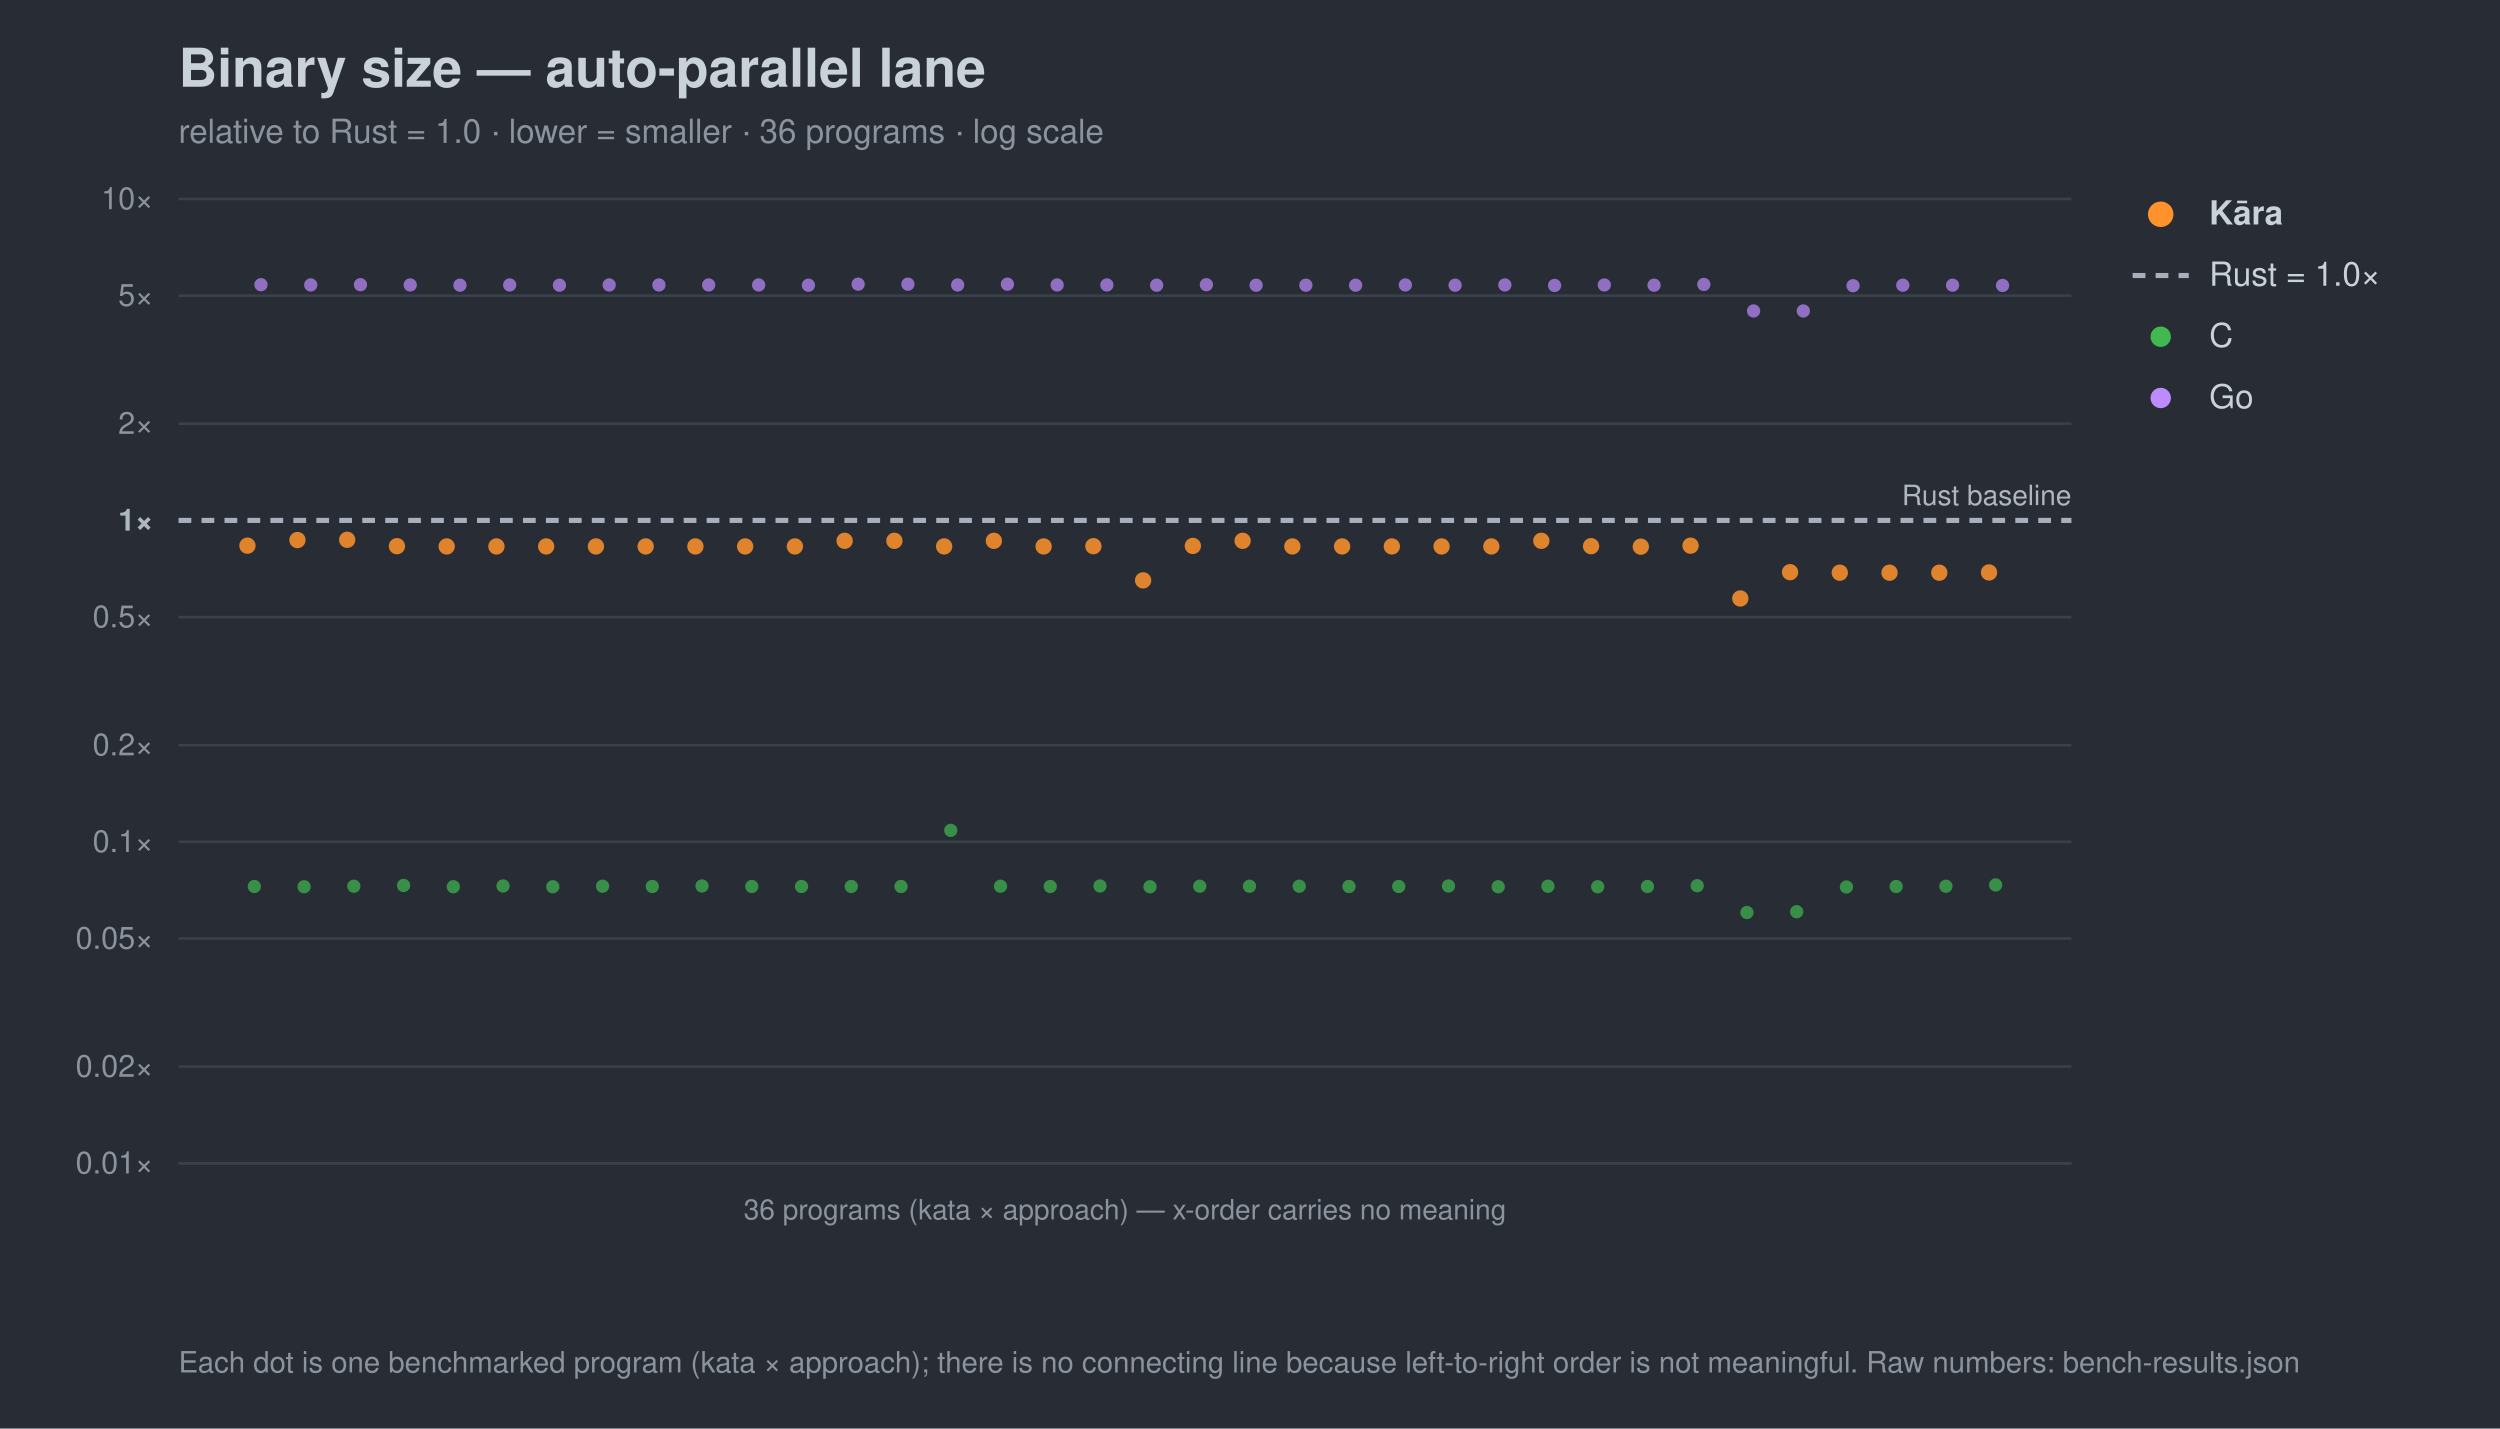
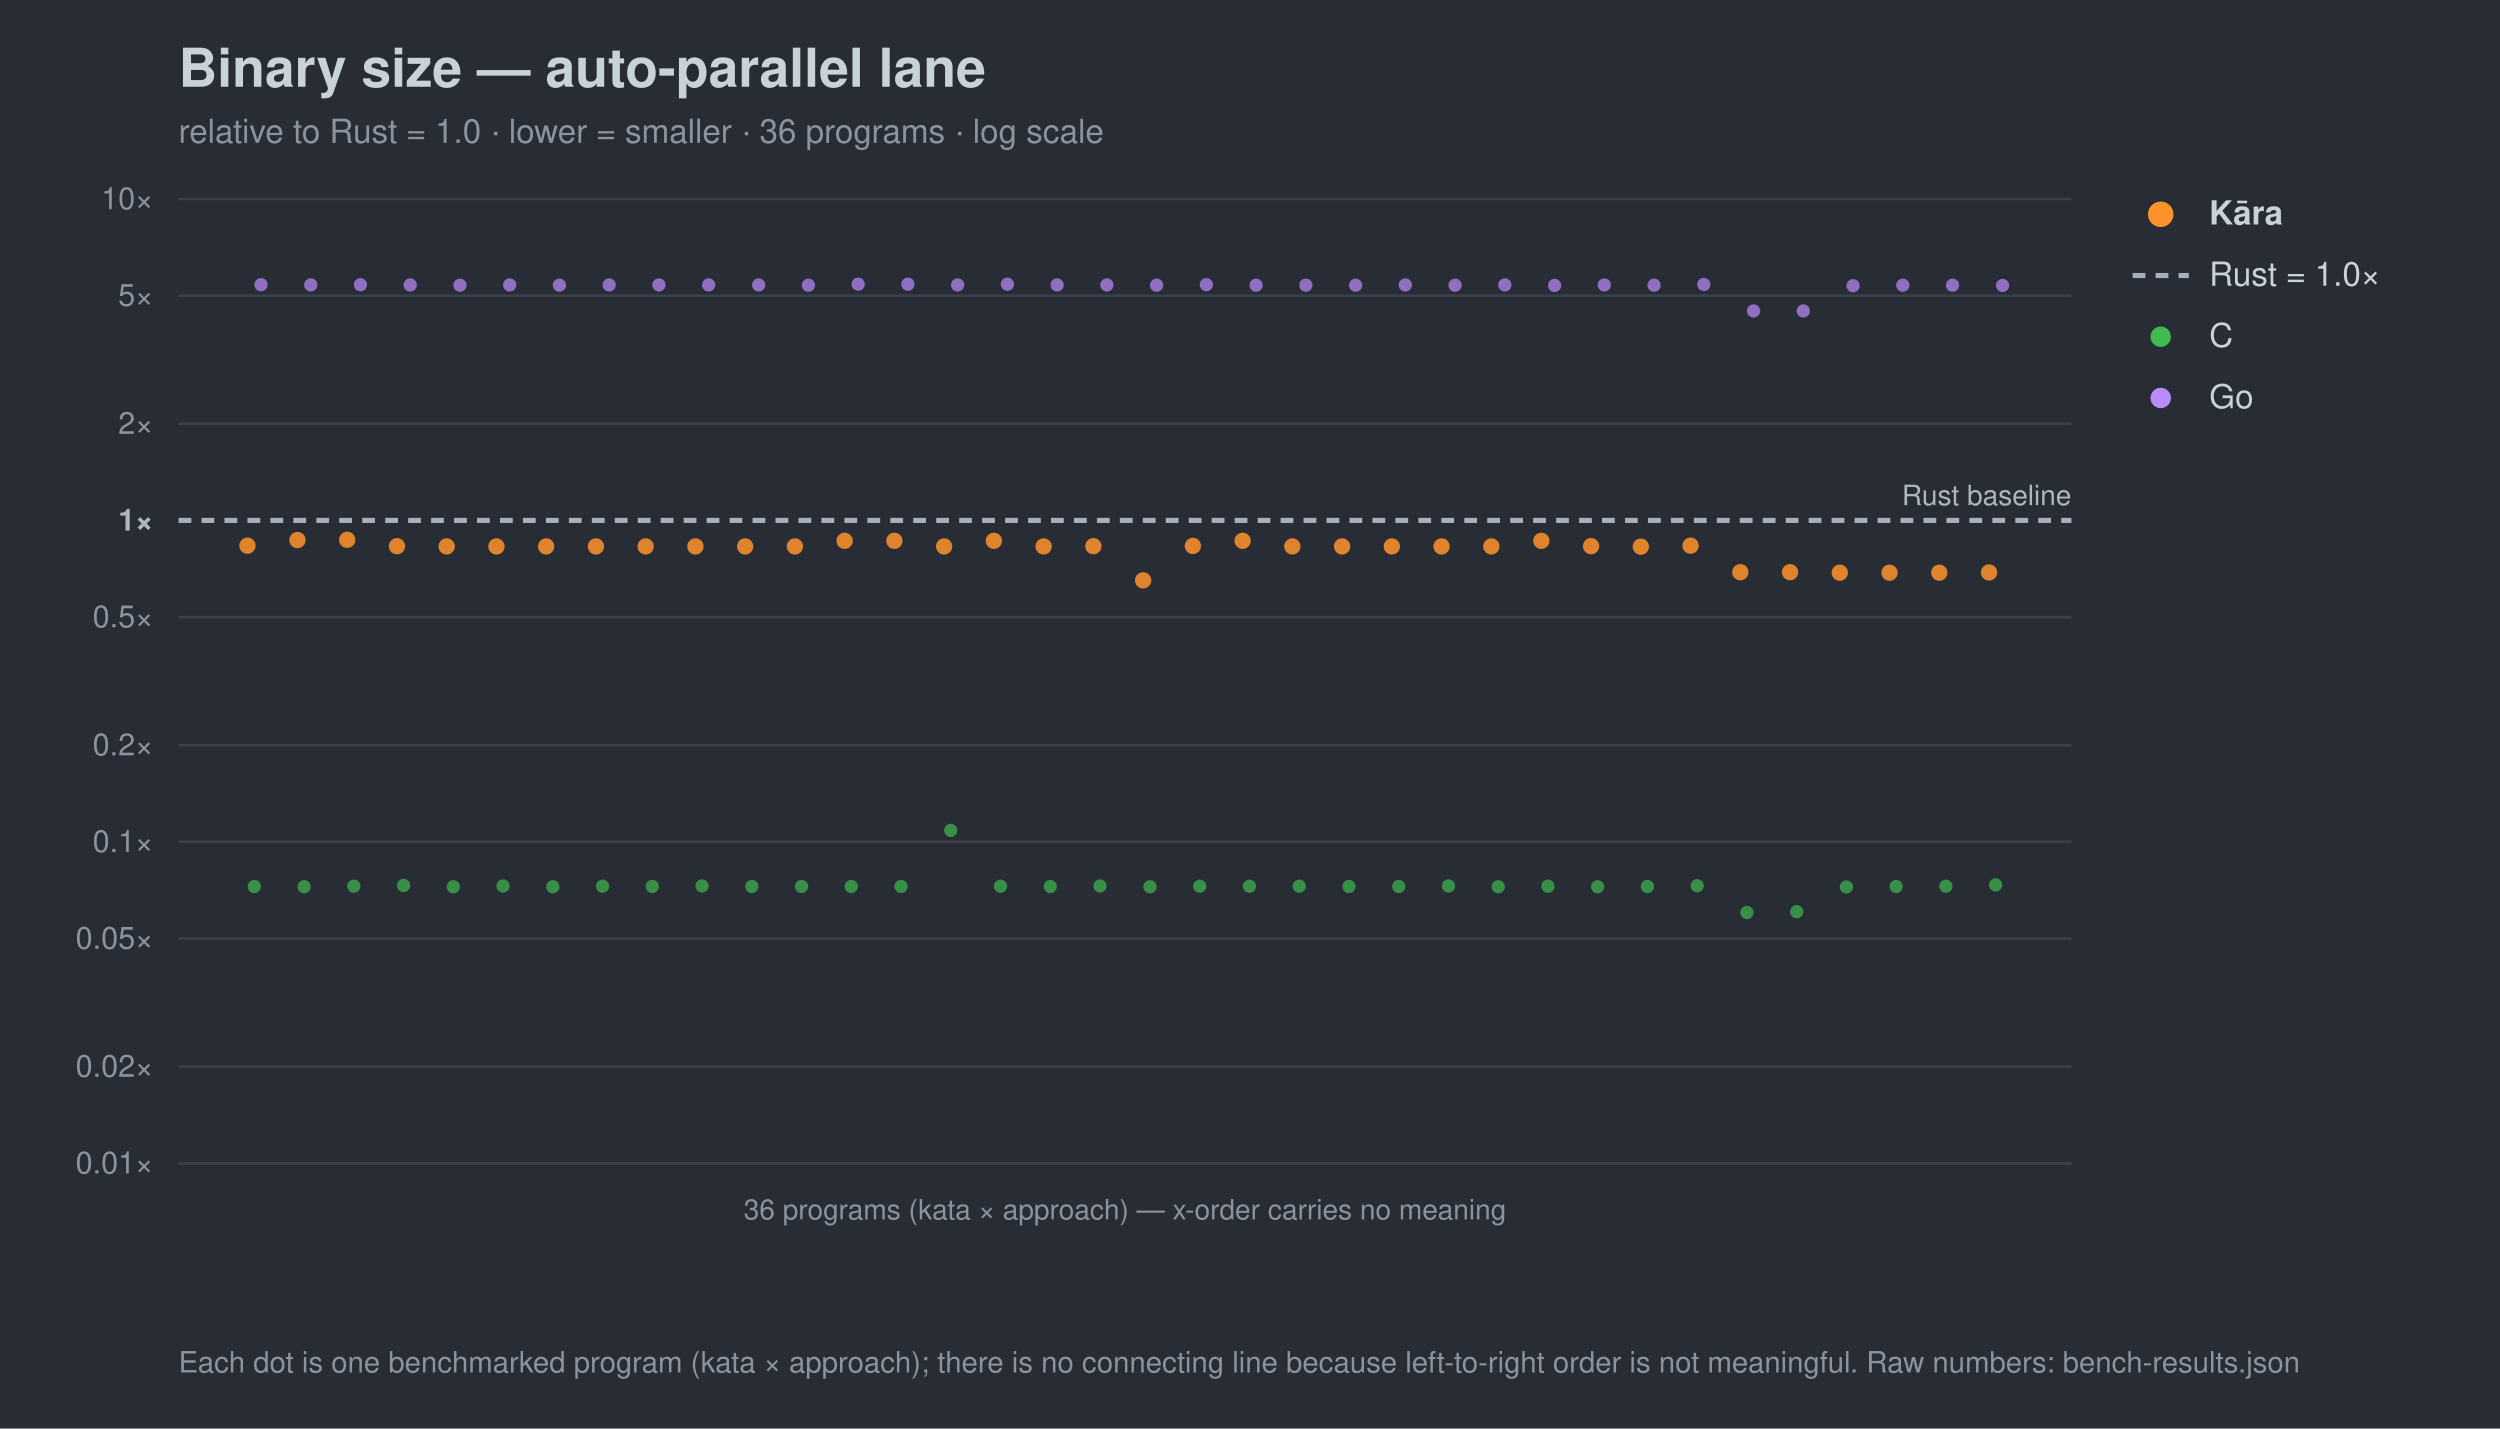
<svg xmlns="http://www.w3.org/2000/svg" width="980" height="560" viewBox="0 0 980 560" font-family="-apple-system,Segoe UI,Helvetica,Arial,sans-serif">
  <rect width="980" height="560" fill="#282c34" />
  <text x="70" y="34" font-size="21" font-weight="700" fill="#c9d1d9">Binary size — auto-parallel lane</text>
  <text x="70" y="56" font-size="13" fill="#8b949e">relative to Rust = 1.0 · lower = smaller · 36 programs · log scale</text>
  <line x1="70" y1="456.0" x2="812" y2="456.0" stroke="#3b414b" stroke-width="1" />
  <text x="60" y="460.0" font-size="12" text-anchor="end" fill="#8b949e">0.01×</text>
  <line x1="70" y1="418.1" x2="812" y2="418.1" stroke="#3b414b" stroke-width="1" />
  <text x="60" y="422.1" font-size="12" text-anchor="end" fill="#8b949e">0.02×</text>
  <line x1="70" y1="367.9" x2="812" y2="367.9" stroke="#3b414b" stroke-width="1" />
  <text x="60" y="371.9" font-size="12" text-anchor="end" fill="#8b949e">0.05×</text>
  <line x1="70" y1="330.0" x2="812" y2="330.0" stroke="#3b414b" stroke-width="1" />
  <text x="60" y="334.0" font-size="12" text-anchor="end" fill="#8b949e">0.1×</text>
  <line x1="70" y1="292.1" x2="812" y2="292.1" stroke="#3b414b" stroke-width="1" />
  <text x="60" y="296.1" font-size="12" text-anchor="end" fill="#8b949e">0.2×</text>
  <line x1="70" y1="241.9" x2="812" y2="241.9" stroke="#3b414b" stroke-width="1" />
  <text x="60" y="245.9" font-size="12" text-anchor="end" fill="#8b949e">0.5×</text>
  <line x1="70" y1="204.0" x2="812" y2="204.0" stroke="#a7b0bc" stroke-width="2" stroke-dasharray="5 4" />
  <text x="60" y="208.0" font-size="12" text-anchor="end" fill="#aeb6c0" font-weight="700">1×</text>
  <line x1="70" y1="166.1" x2="812" y2="166.1" stroke="#3b414b" stroke-width="1" />
  <text x="60" y="170.1" font-size="12" text-anchor="end" fill="#8b949e">2×</text>
  <line x1="70" y1="115.9" x2="812" y2="115.9" stroke="#3b414b" stroke-width="1" />
  <text x="60" y="119.9" font-size="12" text-anchor="end" fill="#8b949e">5×</text>
  <line x1="70" y1="78.0" x2="812" y2="78.0" stroke="#3b414b" stroke-width="1" />
  <text x="60" y="82.0" font-size="12" text-anchor="end" fill="#8b949e">10×</text>
  <text x="812" y="198.0" font-size="11" text-anchor="end" fill="#aeb6c0">Rust baseline</text>
  <line x1="70" y1="456" x2="812" y2="456" stroke="#3b414b" />
  <text x="441.0" y="478" font-size="11" text-anchor="middle" fill="#8b949e">36 programs (kata × approach) — x-order carries no meaning</text>
  <circle cx="99.7" cy="347.5" r="2.6" fill="#3fb950" opacity="0.7" />
  <circle cx="119.2" cy="347.6" r="2.6" fill="#3fb950" opacity="0.7" />
  <circle cx="138.7" cy="347.4" r="2.6" fill="#3fb950" opacity="0.7" />
  <circle cx="158.2" cy="347.1" r="2.6" fill="#3fb950" opacity="0.7" />
  <circle cx="177.7" cy="347.6" r="2.6" fill="#3fb950" opacity="0.7" />
  <circle cx="197.2" cy="347.3" r="2.6" fill="#3fb950" opacity="0.7" />
  <circle cx="216.7" cy="347.6" r="2.6" fill="#3fb950" opacity="0.7" />
  <circle cx="236.2" cy="347.4" r="2.6" fill="#3fb950" opacity="0.7" />
  <circle cx="255.7" cy="347.5" r="2.6" fill="#3fb950" opacity="0.7" />
  <circle cx="275.2" cy="347.3" r="2.6" fill="#3fb950" opacity="0.7" />
  <circle cx="294.7" cy="347.5" r="2.6" fill="#3fb950" opacity="0.7" />
  <circle cx="314.2" cy="347.5" r="2.6" fill="#3fb950" opacity="0.7" />
  <circle cx="333.7" cy="347.5" r="2.6" fill="#3fb950" opacity="0.7" />
  <circle cx="353.2" cy="347.5" r="2.6" fill="#3fb950" opacity="0.7" />
  <circle cx="372.7" cy="325.5" r="2.6" fill="#3fb950" opacity="0.7" />
  <circle cx="392.2" cy="347.4" r="2.6" fill="#3fb950" opacity="0.7" />
  <circle cx="411.7" cy="347.5" r="2.6" fill="#3fb950" opacity="0.7" />
  <circle cx="431.2" cy="347.3" r="2.6" fill="#3fb950" opacity="0.7" />
  <circle cx="450.8" cy="347.6" r="2.6" fill="#3fb950" opacity="0.7" />
  <circle cx="470.3" cy="347.4" r="2.6" fill="#3fb950" opacity="0.7" />
  <circle cx="489.8" cy="347.4" r="2.6" fill="#3fb950" opacity="0.7" />
  <circle cx="509.3" cy="347.4" r="2.6" fill="#3fb950" opacity="0.7" />
  <circle cx="528.8" cy="347.5" r="2.6" fill="#3fb950" opacity="0.7" />
  <circle cx="548.3" cy="347.5" r="2.6" fill="#3fb950" opacity="0.7" />
  <circle cx="567.8" cy="347.3" r="2.6" fill="#3fb950" opacity="0.7" />
  <circle cx="587.3" cy="347.6" r="2.6" fill="#3fb950" opacity="0.7" />
  <circle cx="606.8" cy="347.4" r="2.6" fill="#3fb950" opacity="0.7" />
  <circle cx="626.3" cy="347.6" r="2.6" fill="#3fb950" opacity="0.7" />
  <circle cx="645.8" cy="347.5" r="2.6" fill="#3fb950" opacity="0.7" />
  <circle cx="665.3" cy="347.2" r="2.6" fill="#3fb950" opacity="0.7" />
  <circle cx="684.8" cy="357.7" r="2.6" fill="#3fb950" opacity="0.7" />
  <circle cx="704.3" cy="357.4" r="2.6" fill="#3fb950" opacity="0.7" />
  <circle cx="723.8" cy="347.7" r="2.6" fill="#3fb950" opacity="0.7" />
  <circle cx="743.3" cy="347.5" r="2.6" fill="#3fb950" opacity="0.7" />
  <circle cx="762.8" cy="347.4" r="2.6" fill="#3fb950" opacity="0.7" />
  <circle cx="782.3" cy="346.9" r="2.6" fill="#3fb950" opacity="0.7" />
  <circle cx="102.3" cy="111.6" r="2.6" fill="#bc8cff" opacity="0.7" />
  <circle cx="121.8" cy="111.7" r="2.6" fill="#bc8cff" opacity="0.7" />
  <circle cx="141.3" cy="111.6" r="2.6" fill="#bc8cff" opacity="0.7" />
  <circle cx="160.8" cy="111.7" r="2.6" fill="#bc8cff" opacity="0.7" />
  <circle cx="180.3" cy="111.8" r="2.6" fill="#bc8cff" opacity="0.7" />
  <circle cx="199.8" cy="111.7" r="2.6" fill="#bc8cff" opacity="0.7" />
  <circle cx="219.3" cy="111.8" r="2.6" fill="#bc8cff" opacity="0.7" />
  <circle cx="238.8" cy="111.7" r="2.6" fill="#bc8cff" opacity="0.7" />
  <circle cx="258.3" cy="111.7" r="2.6" fill="#bc8cff" opacity="0.7" />
  <circle cx="277.8" cy="111.7" r="2.6" fill="#bc8cff" opacity="0.7" />
  <circle cx="297.4" cy="111.7" r="2.6" fill="#bc8cff" opacity="0.7" />
  <circle cx="316.9" cy="111.8" r="2.6" fill="#bc8cff" opacity="0.7" />
  <circle cx="336.4" cy="111.4" r="2.6" fill="#bc8cff" opacity="0.7" />
  <circle cx="355.9" cy="111.4" r="2.6" fill="#bc8cff" opacity="0.7" />
  <circle cx="375.4" cy="111.7" r="2.6" fill="#bc8cff" opacity="0.7" />
  <circle cx="394.9" cy="111.4" r="2.6" fill="#bc8cff" opacity="0.7" />
  <circle cx="414.4" cy="111.7" r="2.6" fill="#bc8cff" opacity="0.7" />
  <circle cx="433.9" cy="111.7" r="2.6" fill="#bc8cff" opacity="0.7" />
  <circle cx="453.4" cy="111.8" r="2.6" fill="#bc8cff" opacity="0.7" />
  <circle cx="472.9" cy="111.6" r="2.6" fill="#bc8cff" opacity="0.7" />
  <circle cx="492.4" cy="111.8" r="2.6" fill="#bc8cff" opacity="0.7" />
  <circle cx="511.9" cy="111.8" r="2.6" fill="#bc8cff" opacity="0.7" />
  <circle cx="531.4" cy="111.8" r="2.6" fill="#bc8cff" opacity="0.7" />
  <circle cx="550.9" cy="111.7" r="2.6" fill="#bc8cff" opacity="0.7" />
  <circle cx="570.4" cy="111.8" r="2.6" fill="#bc8cff" opacity="0.7" />
  <circle cx="589.9" cy="111.7" r="2.6" fill="#bc8cff" opacity="0.7" />
  <circle cx="609.4" cy="111.9" r="2.6" fill="#bc8cff" opacity="0.7" />
  <circle cx="628.9" cy="111.7" r="2.6" fill="#bc8cff" opacity="0.7" />
  <circle cx="648.4" cy="111.8" r="2.6" fill="#bc8cff" opacity="0.7" />
  <circle cx="667.9" cy="111.5" r="2.6" fill="#bc8cff" opacity="0.7" />
  <circle cx="687.4" cy="121.9" r="2.6" fill="#bc8cff" opacity="0.7" />
  <circle cx="706.9" cy="121.9" r="2.6" fill="#bc8cff" opacity="0.7" />
  <circle cx="726.4" cy="112.0" r="2.6" fill="#bc8cff" opacity="0.7" />
  <circle cx="745.9" cy="111.8" r="2.6" fill="#bc8cff" opacity="0.7" />
  <circle cx="765.4" cy="111.8" r="2.6" fill="#bc8cff" opacity="0.7" />
  <circle cx="785.0" cy="111.9" r="2.6" fill="#bc8cff" opacity="0.7" />
  <circle cx="97.0" cy="213.9" r="3.2" fill="#ff922b" opacity="0.85" />
  <circle cx="116.6" cy="211.7" r="3.2" fill="#ff922b" opacity="0.85" />
  <circle cx="136.1" cy="211.6" r="3.2" fill="#ff922b" opacity="0.85" />
  <circle cx="155.6" cy="214.1" r="3.2" fill="#ff922b" opacity="0.85" />
  <circle cx="175.1" cy="214.2" r="3.2" fill="#ff922b" opacity="0.85" />
  <circle cx="194.6" cy="214.2" r="3.2" fill="#ff922b" opacity="0.85" />
  <circle cx="214.1" cy="214.2" r="3.2" fill="#ff922b" opacity="0.85" />
  <circle cx="233.6" cy="214.2" r="3.2" fill="#ff922b" opacity="0.85" />
  <circle cx="253.1" cy="214.2" r="3.2" fill="#ff922b" opacity="0.85" />
  <circle cx="272.6" cy="214.2" r="3.2" fill="#ff922b" opacity="0.85" />
  <circle cx="292.1" cy="214.2" r="3.2" fill="#ff922b" opacity="0.85" />
  <circle cx="311.6" cy="214.2" r="3.2" fill="#ff922b" opacity="0.85" />
  <circle cx="331.1" cy="212.0" r="3.2" fill="#ff922b" opacity="0.85" />
  <circle cx="350.6" cy="212.0" r="3.2" fill="#ff922b" opacity="0.85" />
  <circle cx="370.1" cy="214.2" r="3.2" fill="#ff922b" opacity="0.85" />
  <circle cx="389.6" cy="212.0" r="3.2" fill="#ff922b" opacity="0.85" />
  <circle cx="409.1" cy="214.2" r="3.2" fill="#ff922b" opacity="0.85" />
  <circle cx="428.6" cy="214.1" r="3.2" fill="#ff922b" opacity="0.85" />
  <circle cx="448.1" cy="227.5" r="3.2" fill="#ff922b" opacity="0.85" />
  <circle cx="467.6" cy="214.0" r="3.2" fill="#ff922b" opacity="0.85" />
  <circle cx="487.1" cy="212.0" r="3.2" fill="#ff922b" opacity="0.85" />
  <circle cx="506.6" cy="214.2" r="3.2" fill="#ff922b" opacity="0.85" />
  <circle cx="526.1" cy="214.2" r="3.2" fill="#ff922b" opacity="0.85" />
  <circle cx="545.6" cy="214.2" r="3.2" fill="#ff922b" opacity="0.85" />
  <circle cx="565.1" cy="214.2" r="3.2" fill="#ff922b" opacity="0.85" />
  <circle cx="584.6" cy="214.2" r="3.2" fill="#ff922b" opacity="0.85" />
  <circle cx="604.2" cy="212.0" r="3.2" fill="#ff922b" opacity="0.85" />
  <circle cx="623.7" cy="214.1" r="3.2" fill="#ff922b" opacity="0.85" />
  <circle cx="643.2" cy="214.3" r="3.2" fill="#ff922b" opacity="0.85" />
  <circle cx="662.7" cy="213.9" r="3.2" fill="#ff922b" opacity="0.85" />
-   <circle cx="682.2" cy="234.6" r="3.2" fill="#ff922b" opacity="0.85" />
+   <circle cx="682.2" cy="224.3" r="3.2" fill="#ff922b" opacity="0.85" />
  <circle cx="701.7" cy="224.3" r="3.2" fill="#ff922b" opacity="0.85" />
  <circle cx="721.2" cy="224.5" r="3.2" fill="#ff922b" opacity="0.85" />
  <circle cx="740.7" cy="224.5" r="3.2" fill="#ff922b" opacity="0.85" />
  <circle cx="760.2" cy="224.5" r="3.2" fill="#ff922b" opacity="0.85" />
  <circle cx="779.7" cy="224.4" r="3.2" fill="#ff922b" opacity="0.85" />
  <circle cx="847" cy="84" r="5" fill="#ff922b" />
  <text x="866" y="88" font-size="13" fill="#c9d1d9" font-weight="700">Kāra</text>
  <line x1="836" y1="108" x2="858" y2="108" stroke="#a7b0bc" stroke-width="2" stroke-dasharray="5 4" />
  <text x="866" y="112" font-size="13" fill="#c9d1d9" font-weight="400">Rust = 1.0×</text>
  <circle cx="847" cy="132" r="4" fill="#3fb950" />
  <text x="866" y="136" font-size="13" fill="#c9d1d9" font-weight="400">C</text>
  <circle cx="847" cy="156" r="4" fill="#bc8cff" />
  <text x="866" y="160" font-size="13" fill="#c9d1d9" font-weight="400">Go</text>
  <text x="70" y="538" font-size="11.5" fill="#8b949e">Each dot is one benchmarked program (kata × approach); there is no connecting line because left-to-right order is not meaningful. Raw numbers: bench-results.json</text>
</svg>
